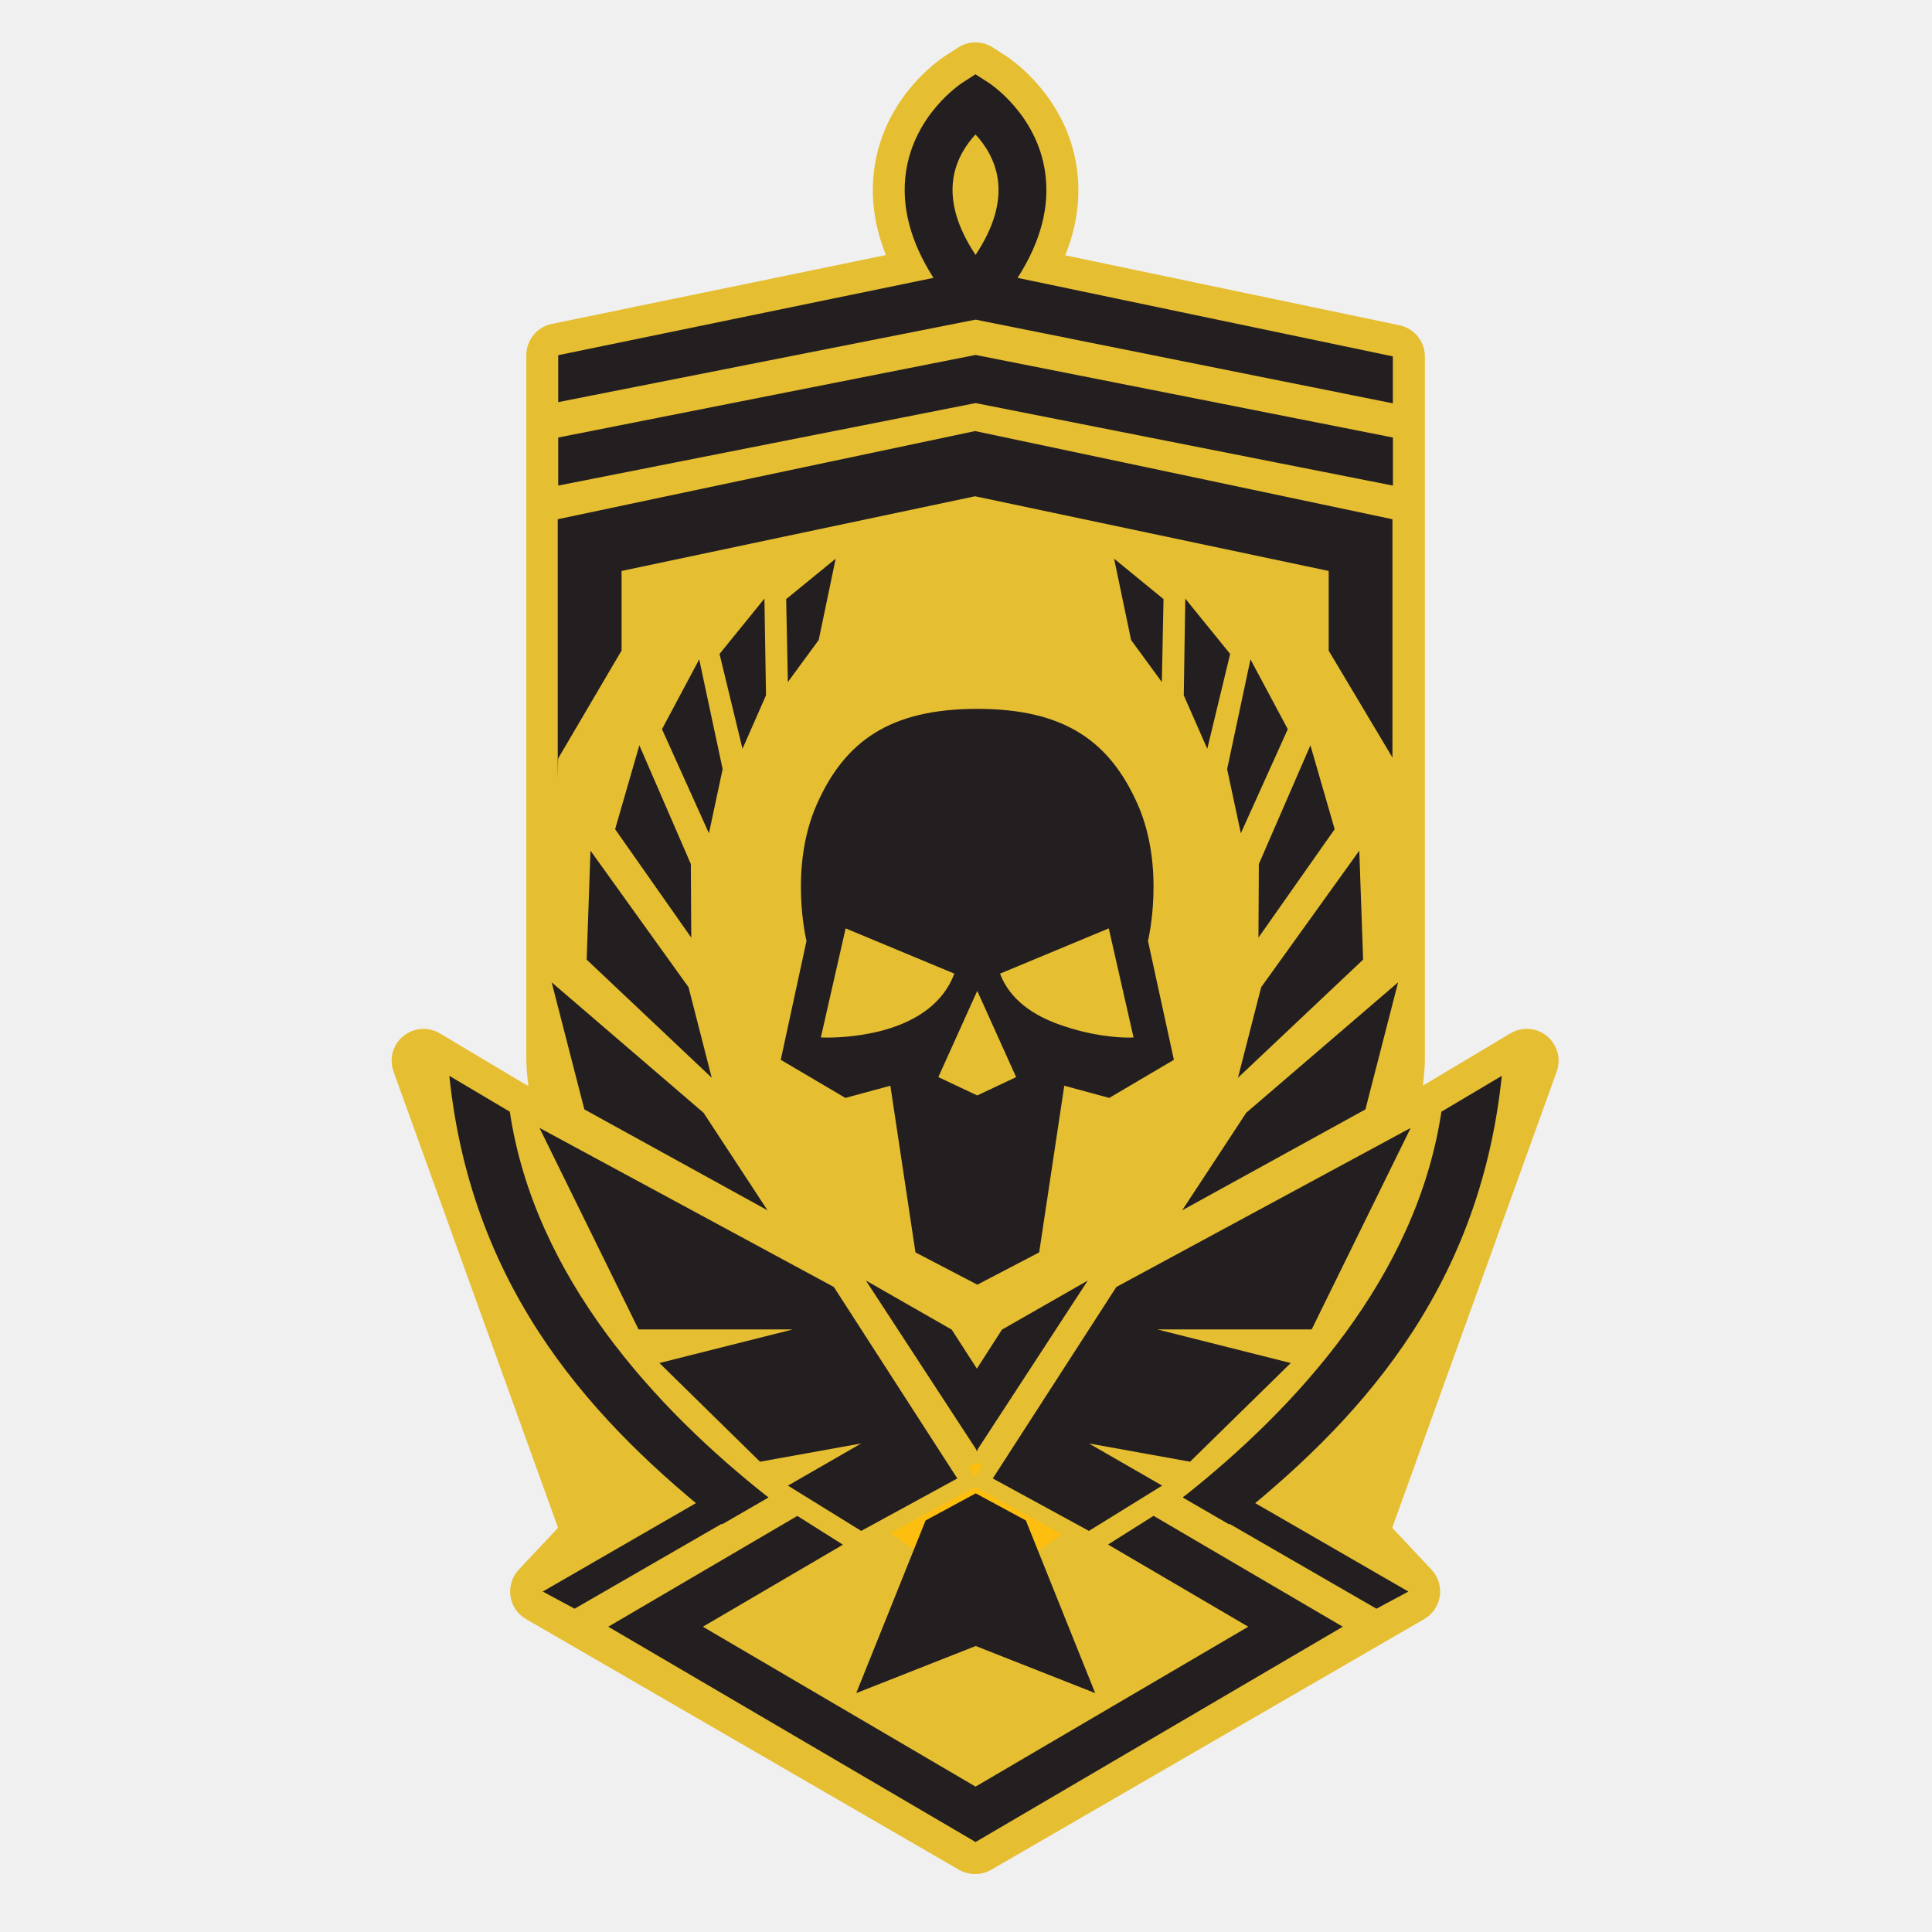
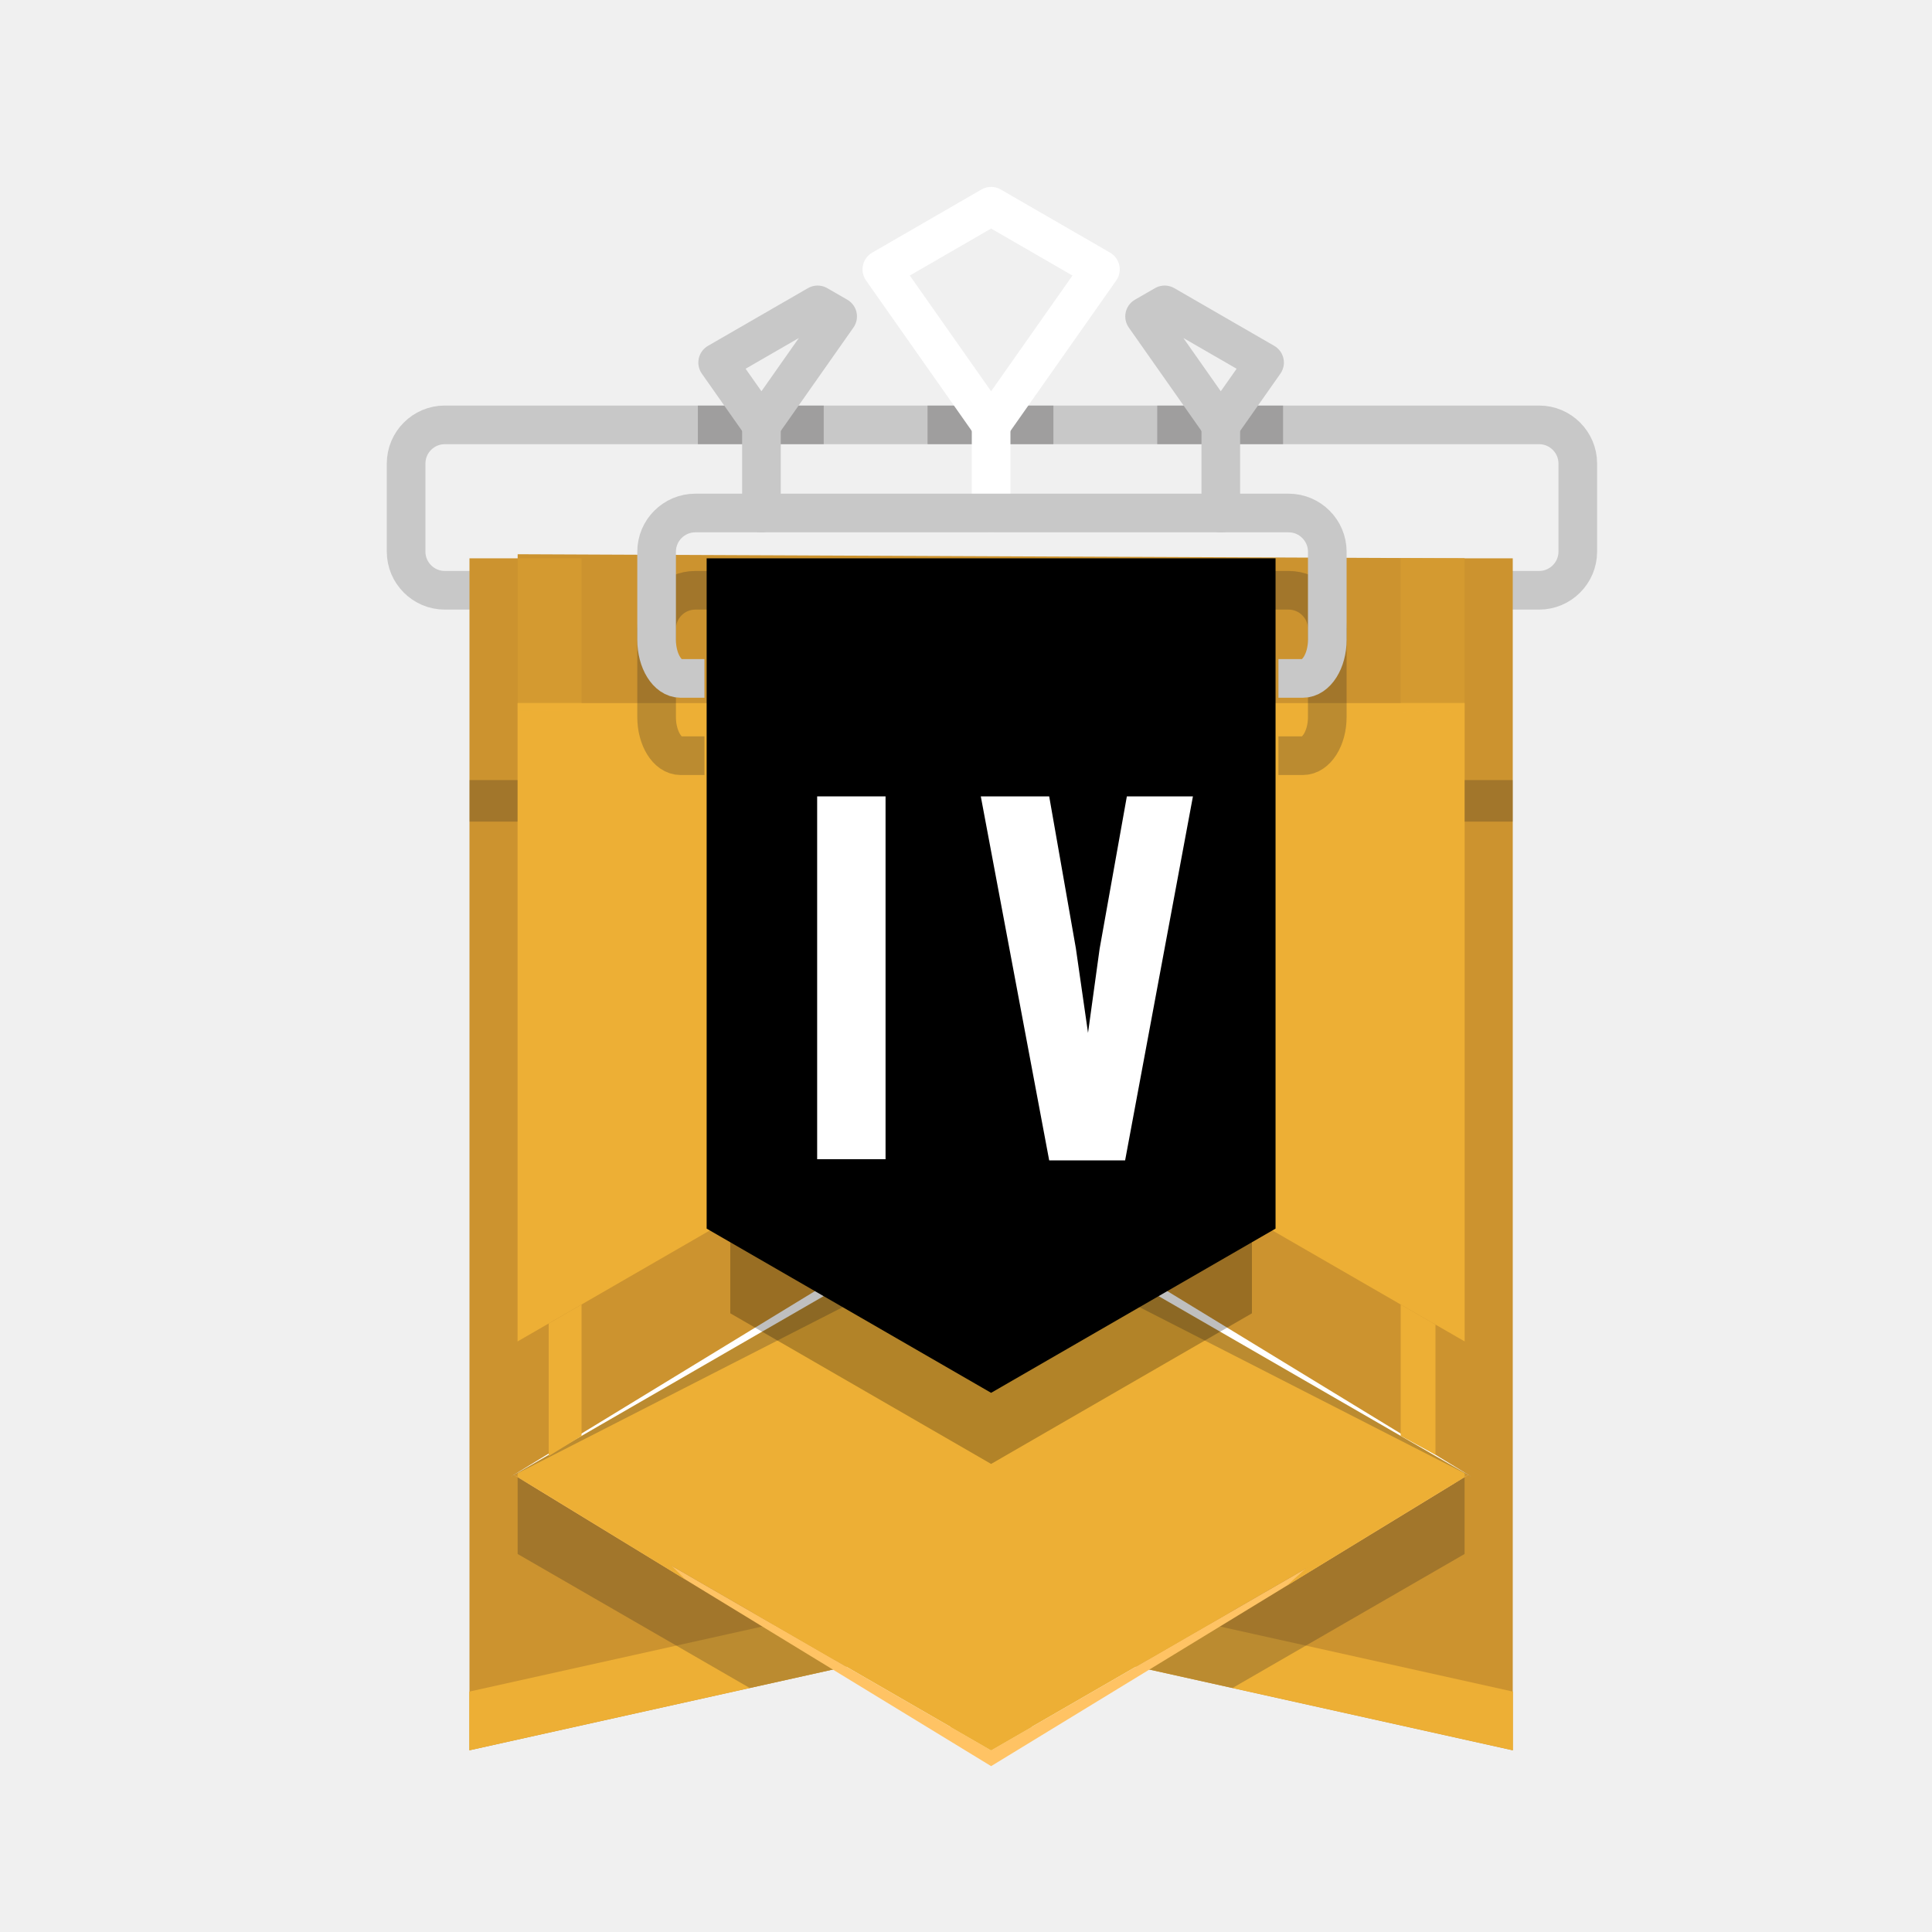
- <svg xmlns="http://www.w3.org/2000/svg" version="1.1" id="Ranks" x="0px" y="0px" width="242.38px" height="242.38px" viewBox="0 0 242.38 242.38" enable-background="new 0 0 242.38 242.38" xml:space="preserve">
-   <g>
+ <svg xmlns="http://www.w3.org/2000/svg" xmlns:xlink="http://www.w3.org/1999/xlink" version="1.1" x="0px" y="0px" width="500px" height="500px" viewBox="0 0 500 500" enable-background="new 0 0 500 500" xml:space="preserve">
+   <symbol id="League_x5F_Gold" viewBox="-250.5 -250.36 501 501">
    <g>
-       <polygon fill="#E6BE32" points="191.54,133.08 180.83,139.47 148.44,156.47 122.4,201.82 122.4,231.09 176.68,199.67     170.07,192.63   " />
+       <path fill="none" stroke="#C8C8C8" stroke-width="10" stroke-linecap="round" stroke-linejoin="round" stroke-miterlimit="10" d="    M141.83,99.57c5.5,0,10,4.5,10,10v22.81c0,5.5-4.5,10-10,10H-141.4c-5.5,0-10-4.5-10-10v-22.81c0-5.5,4.5-10,10-10H141.83z" />
+     </g>
+     <polygon opacity="0" fill="#EDAF35" points="173.21,-100.64 0,-200.64 -173.21,-100.64 -173.21,99.36 0,199.36 173.21,99.36  " />
+     <polygon opacity="0" fill="none" stroke="#231F20" stroke-miterlimit="10" points="250,-249.86 -250,-249.86 -250,250.14    250,250.14  " />
+     <polygon fill="#CC932F" points="-135,-200.64 0,-170.64 135,-200.64 135,107.84 -135,107.84  " />
+     <polyline fill="#CC932F" points="122.53,107.84 122.53,70.38 -122.53,70.38 -122.53,108.9  " />
+     <polygon fill="#EDAF35" points="135.04,-200.64 135.04,-185.45 0,-155.45 -135.04,-185.45 -135.04,-200.64 0,-170.64  " />
+     <polygon fill="#EDAF35" points="-122.53,-129.9 0,-200.64 122.53,-129.9 122.53,70.38 -122.53,70.38  " />
+     <polygon opacity="0.25" fill="#231F20" points="-122.53,39.7 -135,39.7 -135,50.45 -122.53,50.45  " />
+     <polygon opacity="0.25" fill="#231F20" points="135,39.7 122.53,39.7 122.53,50.45 135,50.45  " />
+     <path opacity="0.25" fill="#231F20" d="M-122.53-149.84l60.07-34.68l24.94,5.54l-85.01,49.08V-149.84z M37.52-178.98l24.94-5.54   l60.07,34.68v19.94L37.52-178.98z" />
+     <polygon fill="#FFC364" points="124.41,-128.82 0,-200.64 -124.41,-128.82 0,-204.74  " />
+     <path fill="#EDAF35" d="M-122.53-129.9l43.44-26.58L-106-129.59V70.38h-16.53V-129.9z M106,70.38v-201.72l-29.52-26.73l46.04,28.16   V70.38H106z" />
+     <g>
+       <polygon fill="#EDAF35" points="-10.47,89.64 0,95.69 10.47,89.64 10.47,-194.6 0,-200.64 -10.47,-194.6   " />
+       <polygon fill="#EDAF35" points="40.47,89.64 50.94,95.69 61.41,89.64 61.41,-165.19 50.94,-171.23 40.47,-177.28   " />
+       <polygon fill="#EDAF35" points="-61.41,89.64 -50.94,95.69 -40.47,89.64 -40.47,-177.28 -50.94,-171.23 -61.41,-165.19   " />
    </g>
    <g>
-       <path fill="#E6BE32" d="M122.4,235.09c-0.69,0-1.38-0.18-2-0.53c-1.24-0.71-2-2.04-2-3.47v-29.27c0-0.7,0.18-1.39,0.53-1.99    l26.04-45.35c0.38-0.66,0.94-1.2,1.61-1.55l32.29-16.95l10.62-6.34c1.45-0.87,3.29-0.73,4.59,0.35c1.3,1.08,1.79,2.85,1.22,4.44    l-20.64,57.24l4.93,5.25c0.83,0.89,1.22,2.11,1.04,3.32c-0.18,1.21-0.9,2.27-1.95,2.88l-54.28,31.43    C123.78,234.91,123.09,235.09,122.4,235.09z M126.4,202.89v21.26l43.92-25.43l-3.16-3.37c-1.03-1.1-1.36-2.68-0.85-4.09    l17.68-49.02l-1.11,0.66c-0.06,0.04-0.13,0.07-0.19,0.11l-31.36,16.46L126.4,202.89z" />
+       <polygon fill="#CC932F" points="124.41,-129.9 124.41,-95.9 0,-24.08 -124.41,-95.9 -124.41,-129.9 0,-58.08   " />
+       <polygon opacity="0.25" fill="#231F20" points="-124.41,-129.9 0,-58.08 124.41,-129.9 0,-66.34   " />
+       <polygon fill="#FFFFFF" points="-124.41,-129.9 0,-58.08 124.41,-129.9 0,-53.98   " />
    </g>
+     <path fill="#EDAF35" d="M-106-119.28v34l-8.5-4.91v-34.31 M115-124.16v33.69l-9,5.2v-34" />
    <g>
-       <polygon fill="#E6BE32" points="53.12,133.08 63.83,139.47 96.22,156.47 122.27,201.82 122.27,231.09 67.99,199.67 74.59,192.63       " />
+       <g opacity="0.25">
+         <path fill="none" stroke="#231F20" stroke-width="10" stroke-linejoin="round" stroke-miterlimit="10" d="M74.36,56.76     c0,0,2.84,0,6.32,0s6.32,4.5,6.32,10l0,22.81c0,5.5-4.5,10-10,10H-76.57c-5.5,0-10-4.5-10-10l0-22.81c0-5.5,2.79-10,6.19-10     s6.19,0,6.19,0" />
+       </g>
+       <g>
+         <g opacity="0.25">
+           <line fill="none" stroke="#231F20" stroke-width="10" stroke-linejoin="round" stroke-miterlimit="10" x1="75.56" y1="142.38" x2="42.99" y2="142.38" />
+         </g>
+         <line fill="none" stroke="#C8C8C8" stroke-width="10" stroke-linecap="round" stroke-linejoin="round" stroke-miterlimit="10" x1="59.44" y1="142.38" x2="59.44" y2="119.57" />
+         <polygon fill="none" stroke="#C8C8C8" stroke-width="10" stroke-linecap="round" stroke-linejoin="round" stroke-miterlimit="10" points="     59.44,142.38 39.72,170.44 44.91,173.43 70.77,158.5    " />
+       </g>
+       <g>
+         <g opacity="0.25">
+           <line fill="none" stroke="#231F20" stroke-width="10" stroke-linejoin="round" stroke-miterlimit="10" x1="16.12" y1="142.38" x2="-16.45" y2="142.38" />
+         </g>
+         <line fill="none" stroke="#FFFFFF" stroke-width="10" stroke-linecap="round" stroke-linejoin="round" stroke-miterlimit="10" x1="0" y1="142.38" x2="0" y2="119.57" />
+         <polygon fill="none" stroke="#FFFFFF" stroke-width="10" stroke-linecap="round" stroke-linejoin="round" stroke-miterlimit="10" points="     0,142.38 -28.28,182.62 0,198.96 28.29,182.62    " />
+       </g>
+       <g>
+         <g opacity="0.25">
+           <line fill="none" stroke="#231F20" stroke-width="10" stroke-linejoin="round" stroke-miterlimit="10" x1="-43.32" y1="142.38" x2="-75.89" y2="142.38" />
+         </g>
+         <line fill="none" stroke="#C8C8C8" stroke-width="10" stroke-linecap="round" stroke-linejoin="round" stroke-miterlimit="10" x1="-59.44" y1="142.38" x2="-59.44" y2="119.57" />
+         <polygon fill="none" stroke="#C8C8C8" stroke-width="10" stroke-linecap="round" stroke-linejoin="round" stroke-miterlimit="10" points="     -59.44,142.38 -70.77,158.5 -44.91,173.43 -39.72,170.44    " />
+       </g>
+       <g>
+         <path fill="none" stroke="#C8C8C8" stroke-width="10" stroke-linejoin="round" stroke-miterlimit="10" d="M74.36,76.76     c0,0,2.84,0,6.32,0s6.32,4.5,6.32,10l0,22.81c0,5.5-4.5,10-10,10H-76.57c-5.5,0-10-4.5-10-10l0-22.81c0-5.5,2.79-10,6.19-10     s6.19,0,6.19,0" />
+       </g>
    </g>
+     <path opacity="0.25" fill="#EDAF35" d="M-106,68.4v39.44h-16.53v-39.5 M122.53,68.34v39.5H106V68.05" />
+   </symbol>
+   <symbol id="Position_x5F_4" viewBox="-250.5 -250.5 501 501">
+     <polygon opacity="0.25" points="67.5,-87.55 67.5,37.03 0,37.03 -67.5,37.03 -67.5,-87.55 0,-126.53  " />
+     <polygon opacity="0" fill="none" stroke="#FF0000" stroke-width="10" stroke-miterlimit="10" points="-173.21,99.22 0,199.22    173.21,99.22 173.21,-100.78 0,-200.78 -173.21,-100.78  " />
+     <polygon opacity="0" fill="none" stroke="#FF0000" stroke-width="10" stroke-miterlimit="10" points="-142.03,-82.78 0,-0.78    142.03,-82.78 142.03,-82.78 0,-164.78 -142.03,-82.78  " />
+     <polygon opacity="0" fill="none" stroke="#231F20" stroke-miterlimit="10" points="250,-250 -250,-250 -250,250 250,250  " />
    <g>
-       <path fill="#E6BE32" d="M122.27,235.09c-0.69,0-1.38-0.18-2-0.54l-54.28-31.43c-1.06-0.61-1.78-1.67-1.95-2.88    s0.21-2.43,1.04-3.32l4.93-5.25l-20.64-57.24c-0.57-1.59-0.09-3.37,1.22-4.44c1.3-1.07,3.14-1.21,4.59-0.35l10.62,6.34    l32.29,16.95c0.67,0.35,1.23,0.89,1.61,1.55l26.04,45.35c0.35,0.61,0.53,1.29,0.53,1.99v29.27c0,1.43-0.76,2.75-2,3.47    C123.65,234.92,122.96,235.09,122.27,235.09z M74.35,198.73l43.92,25.43v-21.26l-24.93-43.42l-31.36-16.46    c-0.06-0.03-0.13-0.07-0.19-0.11l-1.11-0.66l17.68,49.02c0.51,1.42,0.18,3-0.85,4.09L74.35,198.73z" />
+       <polygon points="73.61,-65.63 73.61,107.84 0,107.84 -73.62,107.84 -73.62,-65.63 0,-108.13   " />
+       <g>
+         <path fill="#FFFFFF" d="M-45.02-47.67v93.9h17.7v-93.9H-45.02z" />
+         <path fill="#FFFFFF" d="M15.03-47.97l-17.7,94.2h17.7l6.9-39.3l3.15-21.9l3,21.75l7.05,39.45h17.1l-17.55-94.2H15.03z" />
+       </g>
    </g>
-     <g>
-       <path fill="#E6BE32" d="M127.66,34.87c2.91-4.55,4.07-9,3.45-13.29c-1.05-7.22-6.86-11.04-7.1-11.2l-1.63-1.05l-1.63,1.05    c-0.25,0.16-6.04,3.98-7.09,11.2c-0.62,4.29,0.54,8.75,3.45,13.29l-47.08,9.7v5.89v4.43v6.04v4.21v23v44.79    c0,0,0,36.12,52.36,64.36c52.36-28.24,52.36-64.36,52.36-64.36V65.14v-4.21v-6.04v-4.27v-5.89L127.66,34.87z" />
+     <polygon fill="none" points="135,99.25 0,99.36 -135,99.25 -135,-122.84 0,-200.78 135,-122.84  " />
+   </symbol>
+   <symbol id="base" viewBox="-251.5 -251.36 503 503">
+     <polygon fill="none" stroke="#231F20" stroke-width="3" stroke-miterlimit="10" points="250,-249.86 -250,-249.86 -250,250.14    250,250.14  " />
+     <line fill="none" stroke="#231F20" stroke-width="3" stroke-miterlimit="10" x1="-250" y1="250.14" x2="250" y2="-249.86" />
+     <line fill="none" stroke="#231F20" stroke-width="3" stroke-miterlimit="10" x1="250" y1="250.14" x2="-250" y2="-249.86" />
+     <polygon fill="none" stroke="#FF0000" stroke-width="10" stroke-miterlimit="10" points="-173.21,99.36 0,199.36 173.21,99.36    173.21,-100.64 0,-200.64 -173.21,-100.64  " />
+   </symbol>
+   <g id="Layer_1" display="none">
+ </g>
+   <g id="_x5B_HBE_x5D__-_Bg" display="none">
+     <rect x="-54.6" y="-2129.43" display="inline" fill="#3A3A3A" width="2615.48" height="4079.18" />
+   </g>
+   <g id="_x5B_HBE_x5D__-_Struct" display="none">
+     <g id="League_x5F_Bronze" display="inline">
+ 	</g>
+     <use xlink:href="#base" width="503" height="503" id="XMLID_13_" x="-251.5" y="-251.36" transform="matrix(1 0 0 -1 256.5 252.334)" display="inline" overflow="visible" />
+   </g>
+   <g id="Bases">
+     <g id="League_x5F_Diamond_x5F_Small">
+       <g id="League_x5F_Diamond">
+ 		</g>
    </g>
-     <g>
-       <path fill="#E6BE32" d="M122.39,201.29c-0.65,0-1.31-0.16-1.9-0.48c-53.84-29.04-54.46-66.31-54.46-67.88V44.56    c0-1.9,1.33-3.53,3.19-3.92L111.14,32c-1.48-3.7-1.96-7.39-1.43-11.01c1.28-8.84,8.1-13.48,8.87-13.98l1.63-1.05    c1.32-0.86,3.02-0.86,4.35,0l1.63,1.05c0.77,0.5,7.6,5.15,8.89,13.99c0.53,3.63,0.05,7.32-1.44,11.03l41.94,8.78    c1.85,0.39,3.18,2.02,3.18,3.92v88.21c0,1.57-0.62,38.84-54.46,67.88C123.7,201.13,123.04,201.29,122.39,201.29z M74.03,47.82    v85.11c0.01,1.35,0.89,33.38,48.36,59.8c47.47-26.42,48.35-58.45,48.36-59.82V47.97l-43.9-9.19c-1.29-0.27-2.36-1.15-2.87-2.37    c-0.51-1.21-0.39-2.6,0.32-3.71c2.38-3.71,3.34-7.26,2.86-10.56c-0.62-4.24-3.54-7.01-4.77-8.01c-1.23,0.99-4.14,3.76-4.76,8    c-0.48,3.3,0.48,6.85,2.86,10.56c0.71,1.11,0.83,2.5,0.32,3.71s-1.59,2.1-2.88,2.36L74.03,47.82z" />
+   </g>
+   <g id="Compound">
+     <g id="Rank_x5F_Copper_x5F_4_x5F_Small_1_">
+       <g id="Rank_x5F_Copper_x5F_4_2_">
+ 		</g>
    </g>
-     <g>
-       <polygon fill="#231F20" points="72.09,201.82 96.35,187.82 92.67,185.48 68.09,199.67   " />
+     <g id="Rank_x5F_Copper_x5F_4_x5F_Small_2_">
+       <g id="Rank_x5F_Copper_x5F_4_3_">
+ 		</g>
    </g>
-     <g>
-       <polygon fill="#231F20" points="174.75,60.92 122.39,50.57 70.03,60.92 70.03,54.89 122.39,44.53 174.75,54.89   " />
+     <g id="Rank_x5F_Copper_x5F_4_5_">
+       <g id="League_x5F_Copper">
+ 		</g>
    </g>
-     <g>
-       <polygon fill="#231F20" points="172.68,201.82 148.43,187.82 152.11,185.48 176.69,199.67   " />
+     <g id="Rank_x5F_Copper_x5F_4_x5F_Small_4_">
+       <g id="Rank_x5F_Copper_x5F_4_6_">
+ 		</g>
    </g>
-     <g>
-       <path fill="#231F20" d="M70.03,50.45v-5.89l47.08-9.7c-2.91-4.55-4.07-9-3.45-13.29c1.05-7.21,6.84-11.04,7.09-11.2l1.63-1.05    l1.63,1.05c0.25,0.16,6.05,3.98,7.1,11.2c0.63,4.29-0.53,8.75-3.45,13.29l47.08,9.85v5.89L122.39,40.1L70.03,50.45z M122.38,16.87    c-1.11,1.2-2.44,3.11-2.79,5.63c-0.4,2.9,0.54,6.08,2.8,9.48c2.26-3.4,3.19-6.57,2.79-9.47C124.83,19.98,123.5,18.07,122.38,16.87    " />
+     <g id="Rank_x5F_Copper_x5F_4_x5F_Small_3_">
+       <g id="Rank_x5F_Copper_x5F_4_4_">
+ 		</g>
    </g>
-     <g>
-       <polygon fill="#231F20" points="122.39,231.09 168.46,204.08 144.72,190.17 139.01,193.77 156.6,204.08 122.39,224.14     88.18,204.08 105.75,193.79 100.03,190.18 76.31,204.08   " />
+     <g id="Rank_x5F_Copper_x5F_4_x5F_Small">
+       <g id="Rank_x5F_Copper_x5F_4">
+ 		</g>
    </g>
-     <g>
-       <path fill="#231F20" d="M154.2,191.24c15.61-12.39,31.36-28.81,34.21-56.27l-7.58,4.5c-3.11,20.78-18.33,37.26-32.45,48.4    L154.2,191.24z" />
+     <g id="Position_x5F_1_x5F_Small">
+       <g id="Position_x5F_1_1_">
+ 		</g>
    </g>
-     <g>
-       <path fill="#231F20" d="M90.58,191.24l5.83-3.37c-14.13-11.14-29.35-27.62-32.45-48.4l-7.59-4.5    C59.22,162.43,74.97,178.85,90.58,191.24" />
+     <g id="Rank_x5F_Copper_x5F_3">
+ 	</g>
+     <g id="Rank_x5F_Copper_x5F_2">
+ 	</g>
+     <g id="Rank_x5F_Copper_x5F_1">
+ 	</g>
+     <g id="Rank_x5F_Bronze_x5F_4">
+ 	</g>
+     <g id="Rank_x5F_Bronze_x5F_3">
+ 	</g>
+     <g id="Rank_x5F_Bronze_x5F_2">
+ 	</g>
+     <g id="Rank_x5F_Bronze_x5F_1">
+ 	</g>
+     <g id="Rank_x5F_Silver_x5F_4">
+ 	</g>
+     <g id="Rank_x5F_Silver_x5F_3">
+ 	</g>
+     <g id="Rank_x5F_Silver_x5F_2">
+ 	</g>
+     <g id="Rank_x5F_Silver_x5F_1">
+ 	</g>
+     <g id="Rank_x5F_Gold_x5F_4">
+       <use xlink:href="#League_x5F_Gold" width="501" height="501" x="-250.5" y="-250.36" transform="matrix(1 0 0 -1 256.5 252.334)" overflow="visible" />
+       <use xlink:href="#Position_x5F_4" width="501" height="501" id="XMLID_45_" x="-250.5" y="-250.5" transform="matrix(1 0 0 -1 256.5 252.334)" overflow="visible" />
    </g>
-     <g>
-       <path fill="#231F20" d="M122.33,62.26l44.36,9.37v61.3c0,0.07-0.24,7.54-5.64,17.89c-5.17,9.93-16.06,24.23-38.72,37.31    c-17.64-10.18-30.8-22.69-38.21-36.35c-5.78-10.65-6.13-18.48-6.14-18.91V71.63L122.33,62.26 M122.33,54.08L69.97,65.14v67.79    c0,0,0,36.12,52.36,64.36c52.36-28.24,52.36-64.36,52.36-64.36V65.14L122.33,54.08z" />
-     </g>
-     <g>
-       <polygon fill="#231F20" points="122.61,182.06 108.63,160.65 119.4,166.81 122.61,171.79   " />
-     </g>
-     <g>
-       <polygon fill="#231F20" points="122.5,182.06 136.47,160.65 125.7,166.81 122.5,171.79   " />
-     </g>
-     <g>
-       <polygon fill="#FDBE10" points="122.55,183.5 108.58,190.17 122.55,199.88 136.61,190.17   " />
-     </g>
-     <g>
-       <polygon fill="#231F20" points="123.13,185.84 139.35,160.7 179.26,139.13 165.18,167.78 153.24,167.78 163.91,170.47     149.64,184.45 142.11,183.09 147.76,186.35 136.64,193.21   " />
-     </g>
-     <g>
-       <path fill="#E6BE32" d="M176.98,141.5l-12.42,25.28h-19.38l16.75,4.22l-12.63,12.38l-12.69-2.29l9.19,5.29l-9.19,5.68l-12.06-6.58    l15.5-24.02L176.98,141.5z M181.54,136.77l-5.51,2.98L139.1,159.7l-0.45,0.24l-0.28,0.43l-15.49,24.02l-1.17,1.81l1.89,1.03    l12.06,6.58l1.02,0.56l0.99-0.61l9.2-5.68l2.85-1.76l-2.11-1.21l1.35,0.24l1.02,0.18l0.74-0.72l12.63-12.38l2.55-2.5l-3.46-0.87    l-1.12-0.28h3.26h1.25l0.55-1.12l12.42-25.28L181.54,136.77z" />
-     </g>
-     <g>
-       <polygon fill="#231F20" points="96.9,186.35 102.56,183.09 95.03,184.45 80.76,170.47 91.42,167.78 79.48,167.78 65.4,139.13     105.31,160.7 121.53,185.84 108.02,193.21   " />
-     </g>
-     <g>
-       <path fill="#E6BE32" d="M67.68,141.5l36.93,19.96l15.49,24.02l-12.06,6.58l-9.19-5.68l9.19-5.29l-12.69,2.29L82.73,171l16.75-4.22    H80.11L67.68,141.5z M63.13,136.77l2.76,5.62l12.42,25.28l0.55,1.12h1.24h3.26l-1.13,0.28l-3.46,0.87l2.54,2.5l12.63,12.38    l0.74,0.72l1.02-0.18l1.35-0.24l-2.11,1.21l2.85,1.76l9.19,5.68l0.99,0.61l1.02-0.56l12.05-6.58l1.89-1.03l-1.17-1.81l-15.5-24.02    l-0.28-0.43l-0.45-0.24l-36.93-19.96L63.13,136.77z" />
-     </g>
-     <g>
-       <polygon fill="#231F20" points="128.7,190.75 122.41,187.35 116.12,190.75 107.42,212.41 122.41,206.5 137.4,212.41   " />
-     </g>
-     <g>
-       <polygon fill="#E6BE32" points="166.69,81.63 174.75,95.14 176.98,141.5 143.3,155.88 122.61,160.65   " />
-     </g>
-     <g>
-       <polygon fill="#E6BE32" points="77.97,81.63 70.03,95.14 67.74,141.5 101.43,155.88 122.12,160.65   " />
-     </g>
-     <g>
-       <polygon fill="#231F20" points="148.31,151.84 156.35,139.6 175.4,123.24 171.3,139.18   " />
-     </g>
-     <g>
-       <polygon fill="#231F20" points="155.31,135.21 158.22,123.85 170.53,106.72 171.01,120.39   " />
-     </g>
-     <g>
-       <polygon fill="#231F20" points="157.88,117.63 157.93,108.4 164.4,93.5 167.44,104.03   " />
-     </g>
-     <g>
-       <polygon fill="#231F20" points="155.67,104.54 153.95,96.49 156.88,82.72 161.56,91.48   " />
-     </g>
-     <g>
-       <polygon fill="#231F20" points="151.46,93.94 148.51,87.23 148.7,75.1 154.33,82.04   " />
-     </g>
-     <g>
-       <polygon fill="#231F20" points="145.76,85.57 141.9,80.29 139.77,70.09 145.97,75.16   " />
-     </g>
-     <g>
-       <polygon fill="#231F20" points="96.29,151.84 88.26,139.6 69.21,123.24 73.31,139.18   " />
-     </g>
-     <g>
-       <polygon fill="#231F20" points="89.29,135.21 86.38,123.85 74.08,106.72 73.6,120.39   " />
-     </g>
-     <g>
-       <polygon fill="#231F20" points="86.72,117.63 86.67,108.4 80.21,93.5 77.17,104.03   " />
-     </g>
-     <g>
-       <polygon fill="#231F20" points="88.94,104.54 90.66,96.49 87.72,82.72 83.05,91.48   " />
-     </g>
-     <g>
-       <polygon fill="#231F20" points="93.15,93.94 96.1,87.23 95.9,75.1 90.27,82.04   " />
-     </g>
-     <g>
-       <polygon fill="#231F20" points="98.84,85.57 102.71,80.29 104.84,70.09 98.63,75.16   " />
-     </g>
-     <g>
-       <path fill="#231F20" d="M144.02,118.04c0,0,2.24-9.15-1.3-17.15c-3.47-7.81-9.07-11.96-20.12-11.96    c-11.05,0-16.65,4.15-20.12,11.96c-3.55,8-1.3,17.15-1.3,17.15l-3.23,14.92l8.11,4.78l5.64-1.53l3.15,20.91l7.76,4.05l7.76-4.05    l3.15-20.91l5.64,1.53l8.11-4.78L144.02,118.04z M103.76,130.17c-0.5,0-0.78-0.02-0.78-0.02l3.11-13.68l13.64,5.68    C116.92,129.62,106.68,130.17,103.76,130.17 M122.6,137.43l-4.88-2.3l4.88-10.82l4.88,10.82L122.6,137.43z M141.6,130.17    c-1.31,0-4.6-0.17-8.72-1.64c-3.22-1.15-6.18-3.09-7.42-6.38l13.64-5.68l3.11,13.68C142.21,130.15,142,130.17,141.6,130.17" />
+     <g id="Rank_x5F_Gold_x5F_3">
+ 	</g>
+     <g id="Rank_x5F_Gold_x5F_2">
+ 	</g>
+     <g id="Rank_x5F_Gold_x5F_1">
+ 	</g>
+     <g id="Rank_x5F_Platinum_x5F_4">
+ 	</g>
+     <g id="Rank_x5F_Platinum_x5F_3">
+ 	</g>
+     <g id="Rank_x5F_Platinum_x5F_2">
+ 	</g>
+     <g id="Rank_x5F_Platinum_x5F_1">
+       <g id="Position_x5F_1">
+ 		</g>
    </g>
  </g>
</svg>
